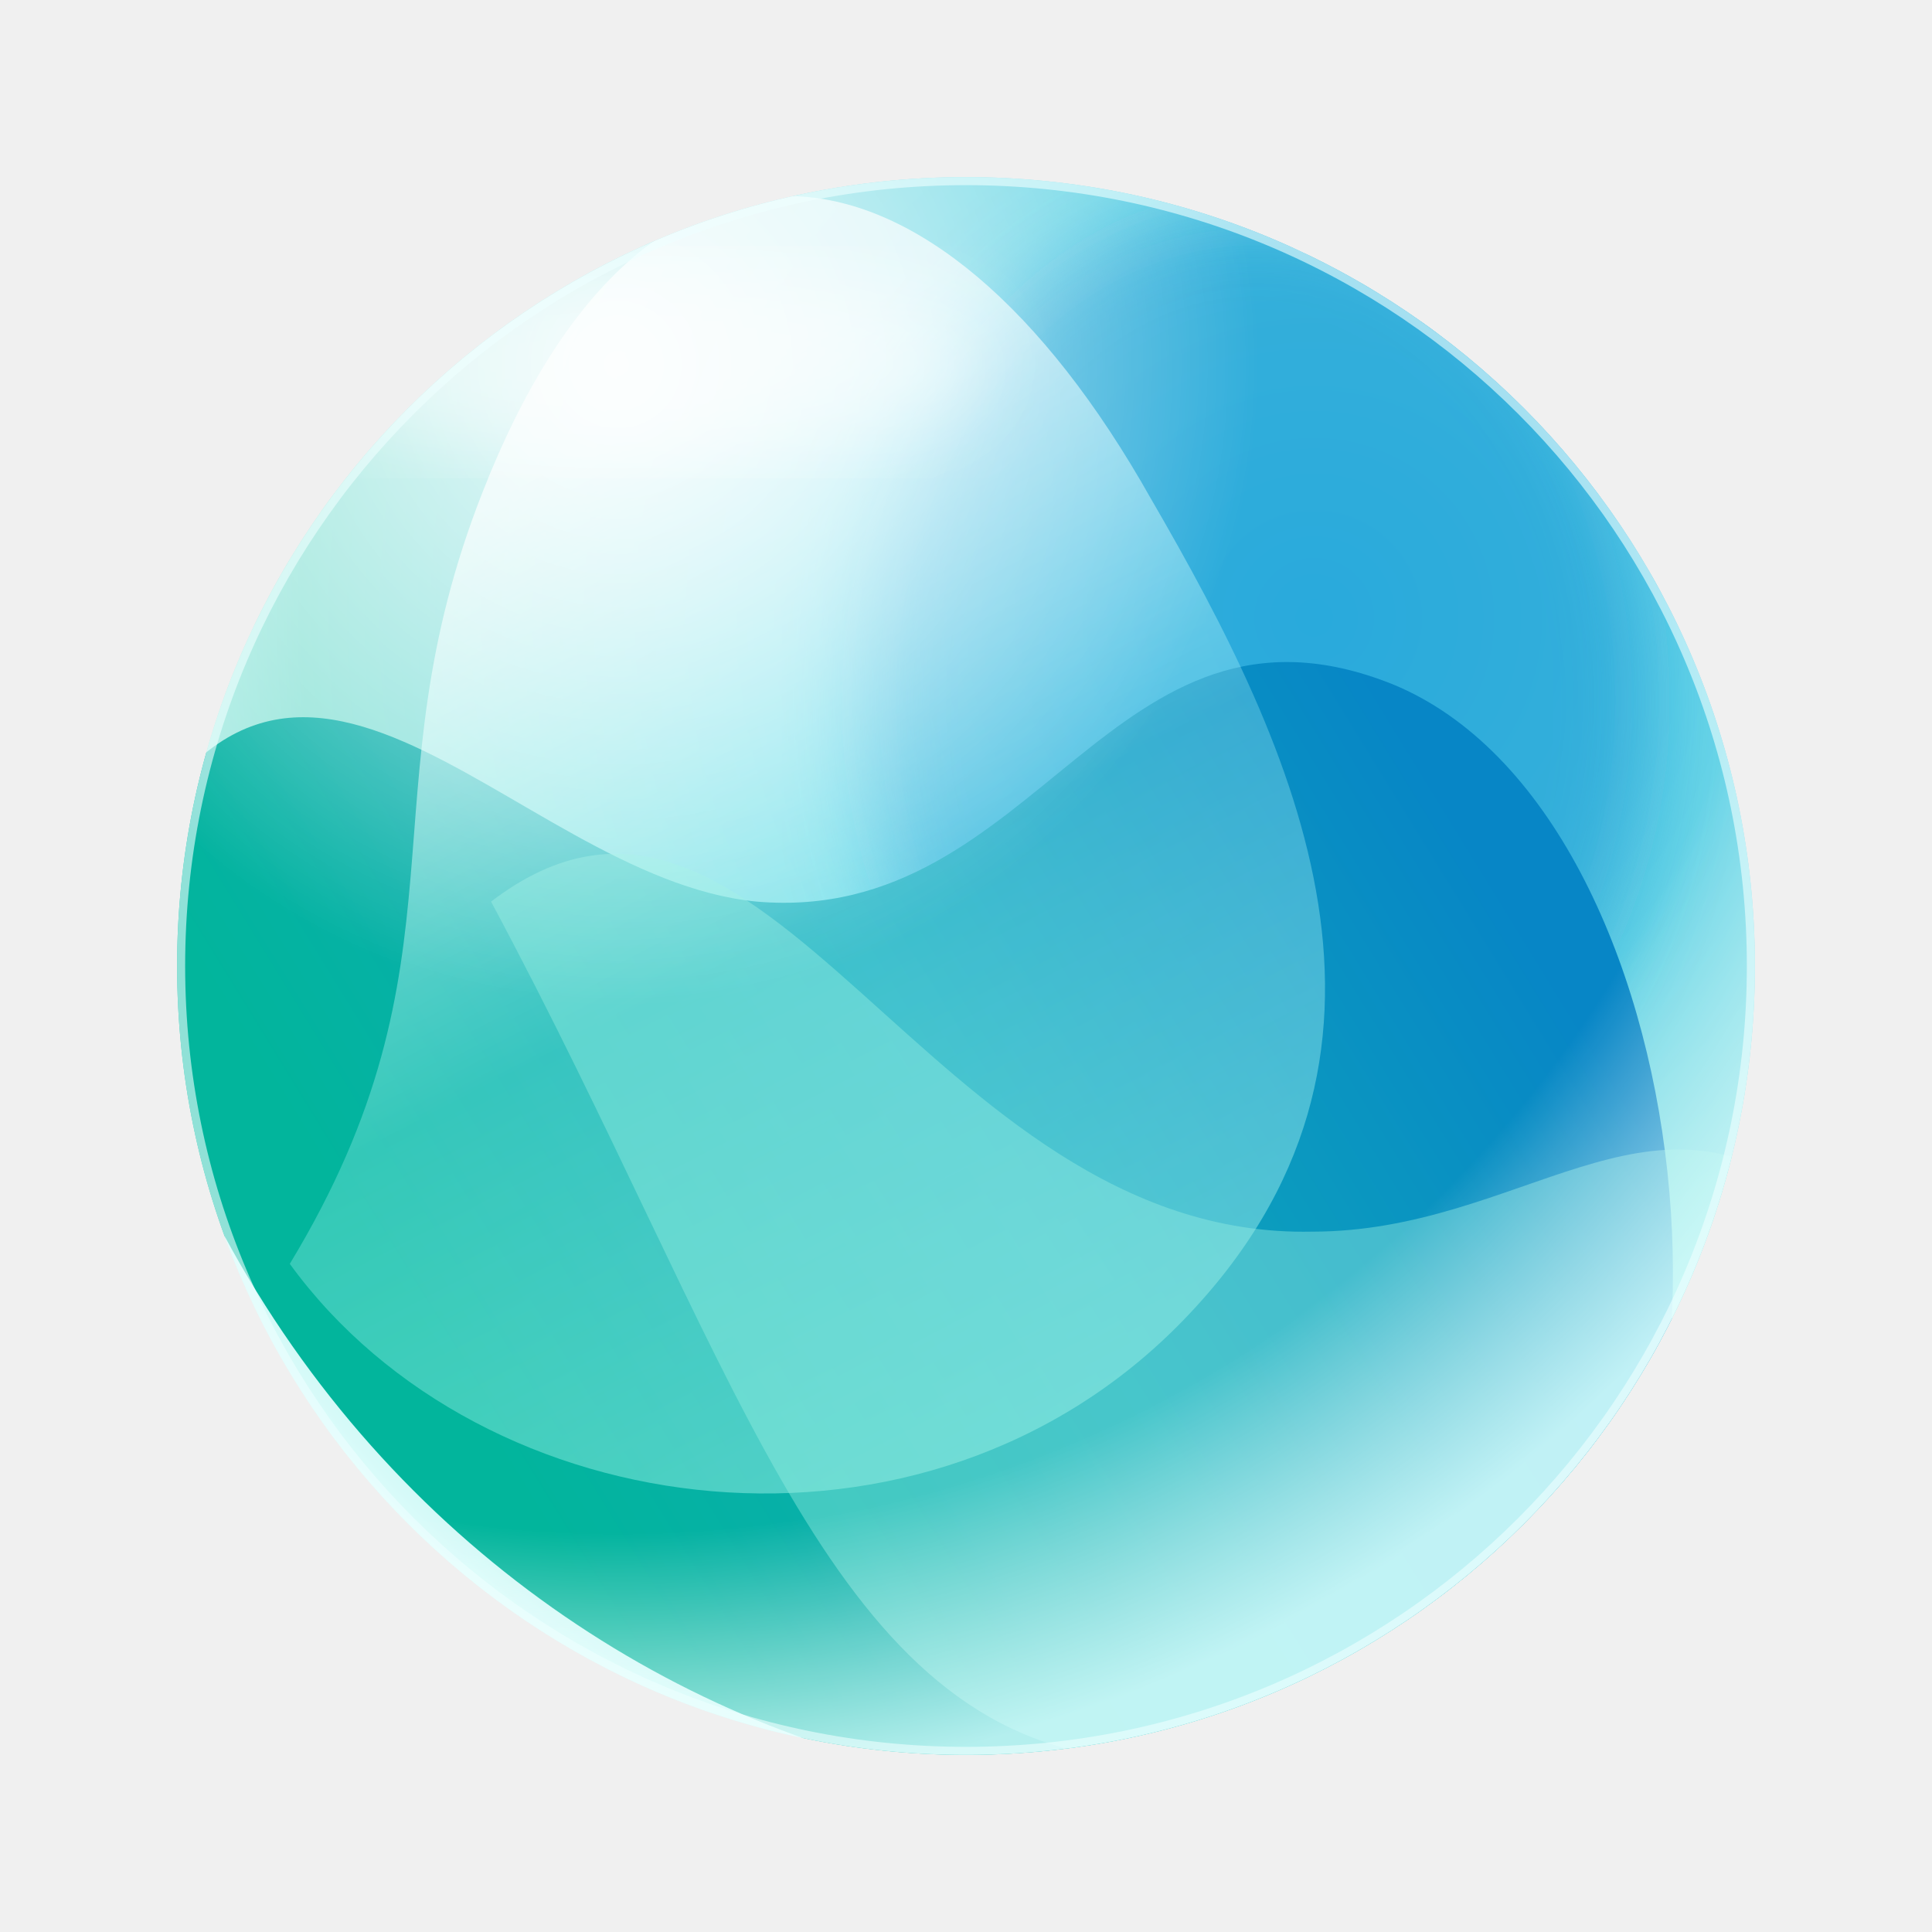
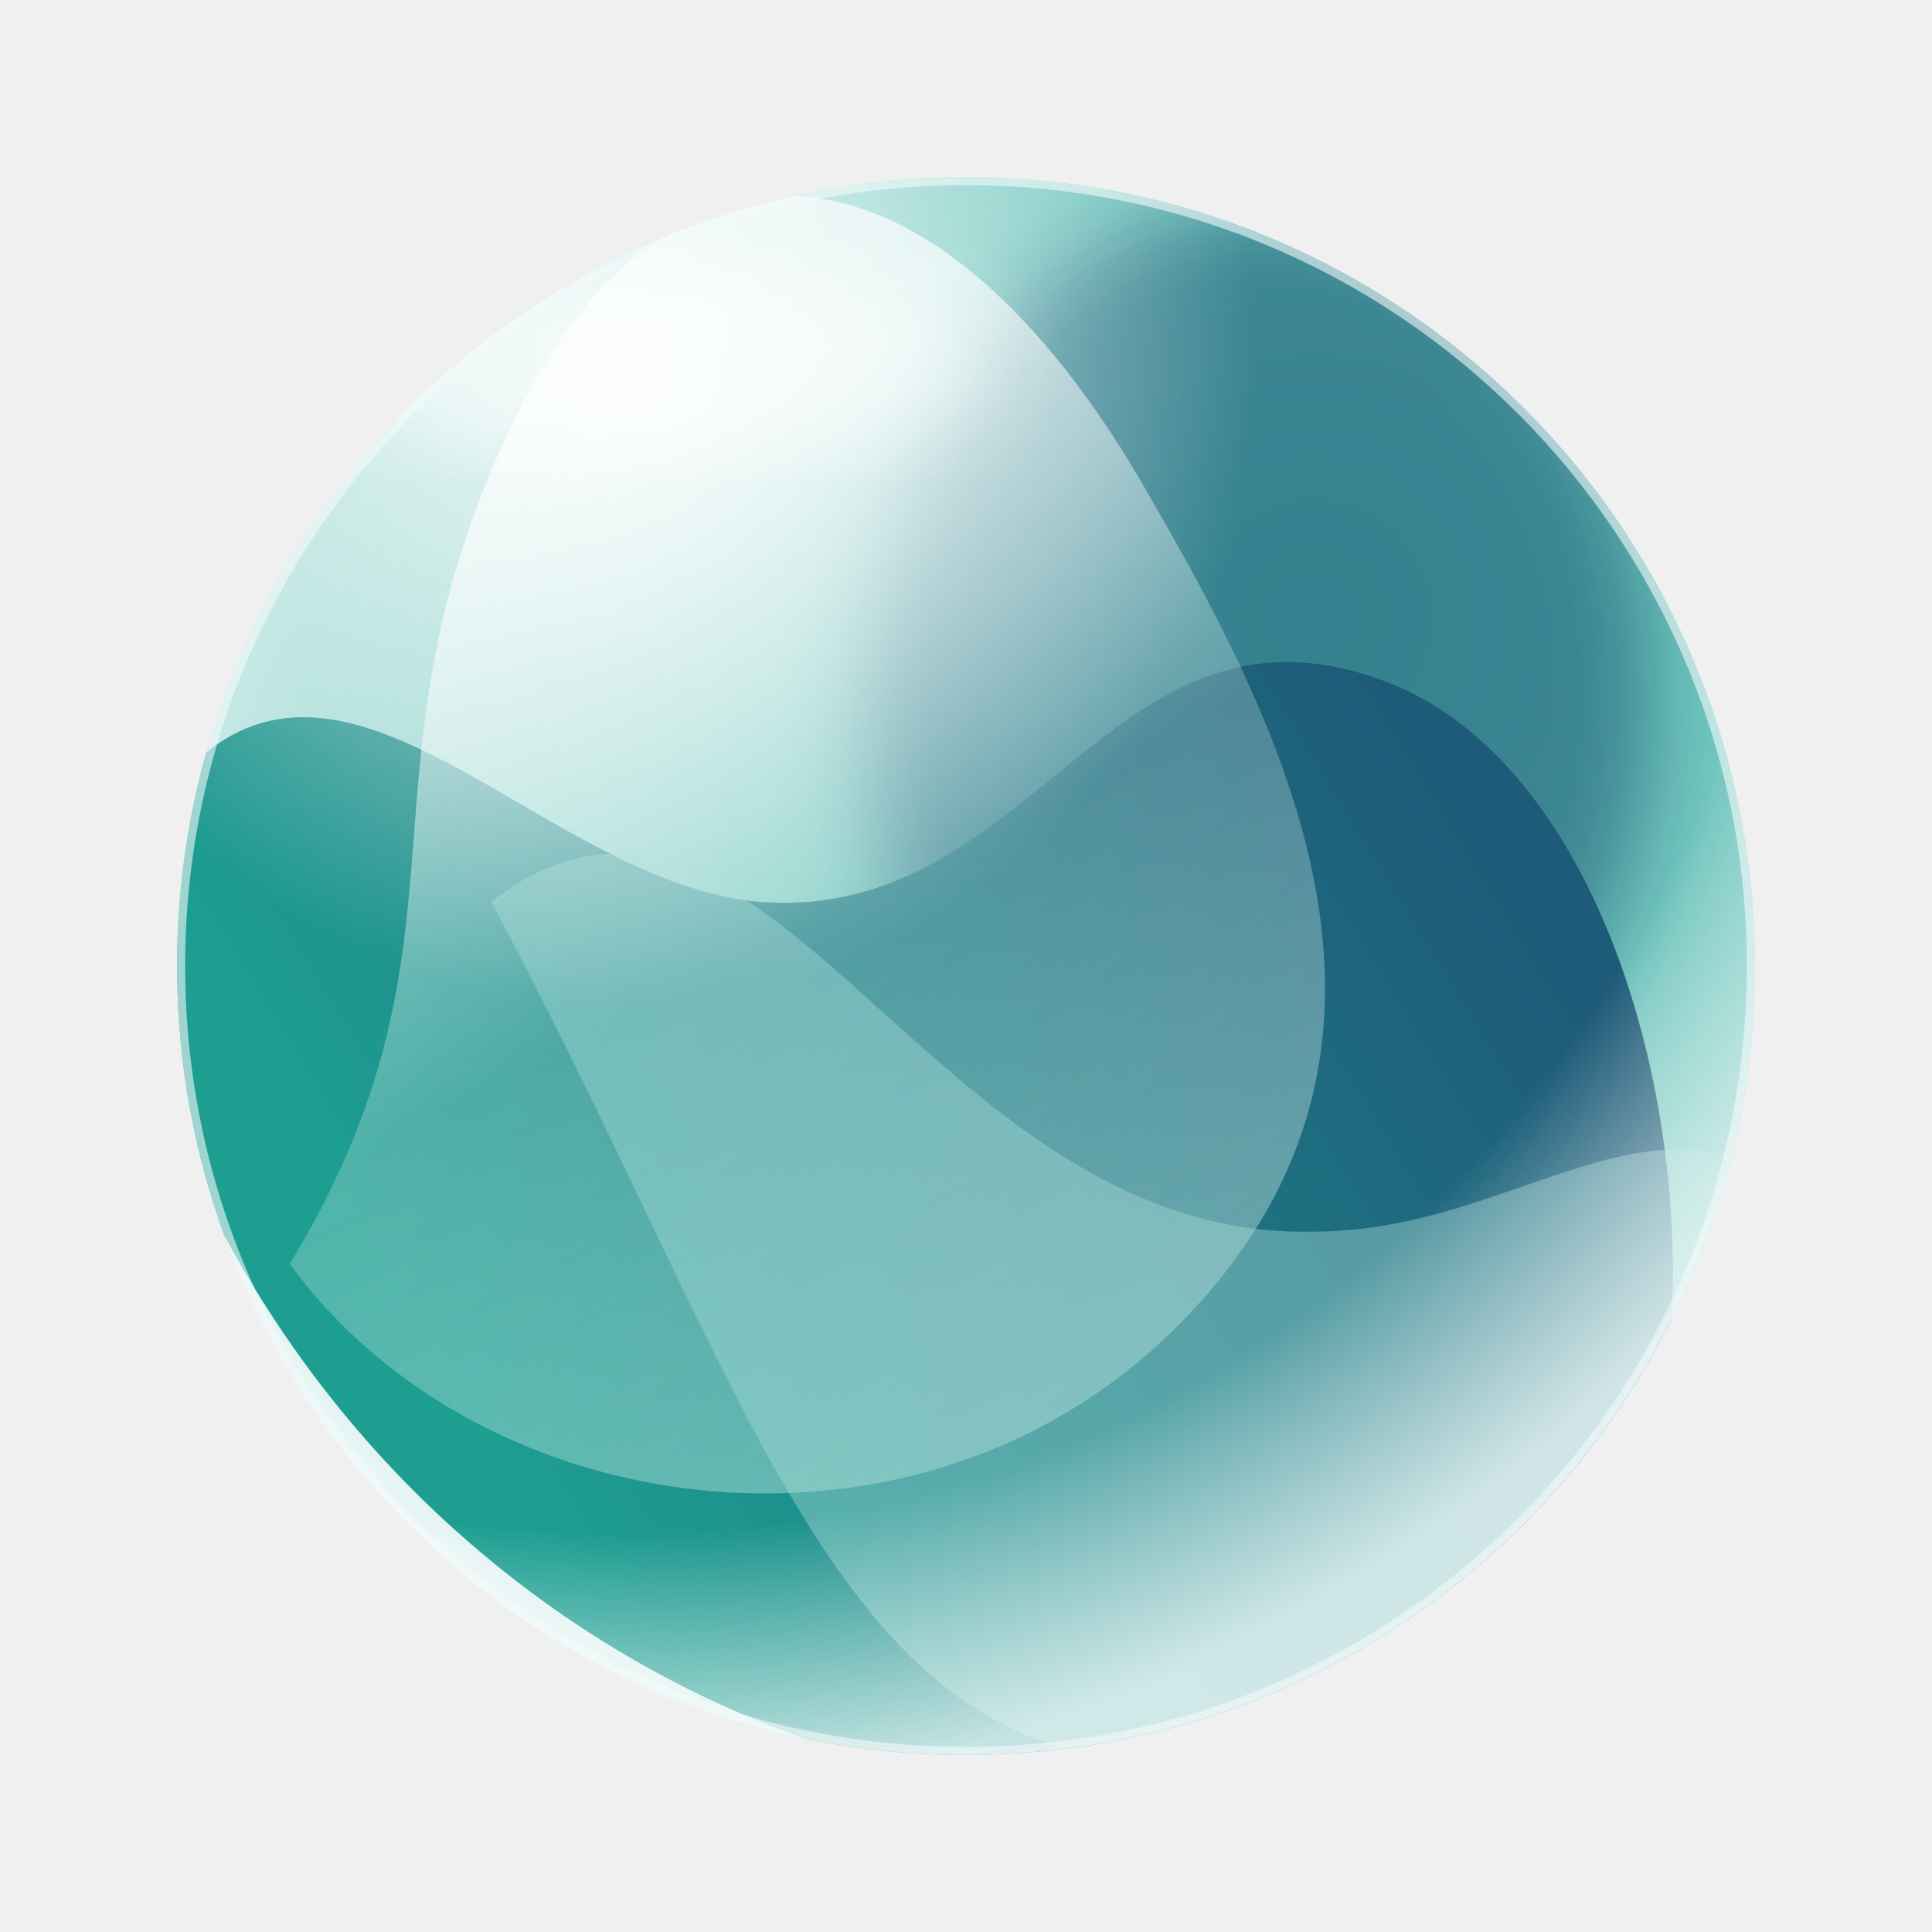
<svg xmlns="http://www.w3.org/2000/svg" viewBox="0 0 240 240" fill="none">
  <defs>
    <radialGradient id="base" cx=".72" cy=".28" r=".83">
-       <stop stop-color="#46c2ee" />
-       <stop offset=".42" stop-color="#72d9e5" />
-       <stop offset=".77" stop-color="#8ce2d6" />
-       <stop offset="1" stop-color="#e5ffff" />
+       <stop stop-color="#55b9b0" />
+       <stop offset=".42" stop-color="#7ccbc3" />
+       <stop offset=".77" stop-color="#a6dcd6" />
+       <stop offset="1" stop-color="#f3fafa" />
    </radialGradient>
    <linearGradient id="fold" x1="55" y1="170" x2="177" y2="95" gradientUnits="userSpaceOnUse">
-       <stop stop-color="#02b59c" />
-       <stop offset=".5" stop-color="#0ea8ba" />
-       <stop offset="1" stop-color="#0786c6" />
+       <stop stop-color="#1d9e91" />
+       <stop offset=".5" stop-color="#1e7d86" />
+       <stop offset="1" stop-color="#1e5b78" />
    </linearGradient>
    <linearGradient id="veil" x1="81" y1="52" x2="155" y2="195" gradientUnits="userSpaceOnUse">
      <stop stop-color="white" stop-opacity=".92" />
-       <stop offset=".4" stop-color="#bcffff" stop-opacity=".36" />
-       <stop offset="1" stop-color="#b9ffef" stop-opacity=".65" />
+       <stop offset=".4" stop-color="#d5efec" stop-opacity=".36" />
+       <stop offset="1" stop-color="#cdeee8" stop-opacity=".65" />
    </linearGradient>
    <radialGradient id="shine" cx=".28" cy=".12" r=".9">
      <stop stop-color="white" stop-opacity=".86" />
      <stop offset=".45" stop-color="white" stop-opacity="0" />
      <stop offset=".82" stop-color="white" stop-opacity="0" />
-       <stop offset="1" stop-color="#dfffff" stop-opacity=".8" />
+       <stop offset="1" stop-color="#eef8f7" stop-opacity=".8" />
    </radialGradient>
    <filter id="soft">
      <feGaussianBlur stdDeviation="5" />
    </filter>
    <clipPath id="clip">
      <circle cx="120" cy="120" r="98" />
    </clipPath>
  </defs>
  <g clip-path="url(#clip)">
    <circle cx="120" cy="120" r="98" fill="url(#base)" />
-     <ellipse cx="156" cy="87" rx="49" ry="61" fill="#1499d1" opacity=".6" filter="url(#soft)" />
+     <ellipse cx="156" cy="87" rx="49" ry="61" fill="#1e5b78" opacity=".6" filter="url(#soft)" />
    <path d="M13 112C35 62 63 109 94 112c35 3 44-41 79-27 39 16 47 104 15 124-55 36-155 1-175-97Z" fill="url(#fold)" />
    <path d="M36 157C60 190 115 197 147 164s14-71-4-102C116 14 80 10 60 61c-15 38-1 58-24 96Z" fill="url(#veil)" opacity=".74" />
-     <path d="M61 112c34-26 54 42 102 41 26 0 42-20 62-4-4 44-50 75-89 69-34-6-45-50-75-106Z" fill="#96eee2" opacity=".42" />
+     <path d="M61 112c34-26 54 42 102 41 26 0 42-20 62-4-4 44-50 75-89 69-34-6-45-50-75-106Z" fill="#a6dcd6" opacity=".42" />
    <circle cx="120" cy="120" r="98" fill="url(#shine)" />
    <ellipse cx="80" cy="45" rx="42" ry="12" fill="white" opacity=".5" filter="url(#soft)" />
  </g>
-   <circle cx="120" cy="120" r="97.5" stroke="#efffff" stroke-opacity=".6" />
+   <circle cx="120" cy="120" r="97.5" stroke="#f3fafa" stroke-opacity=".6" />
</svg>
